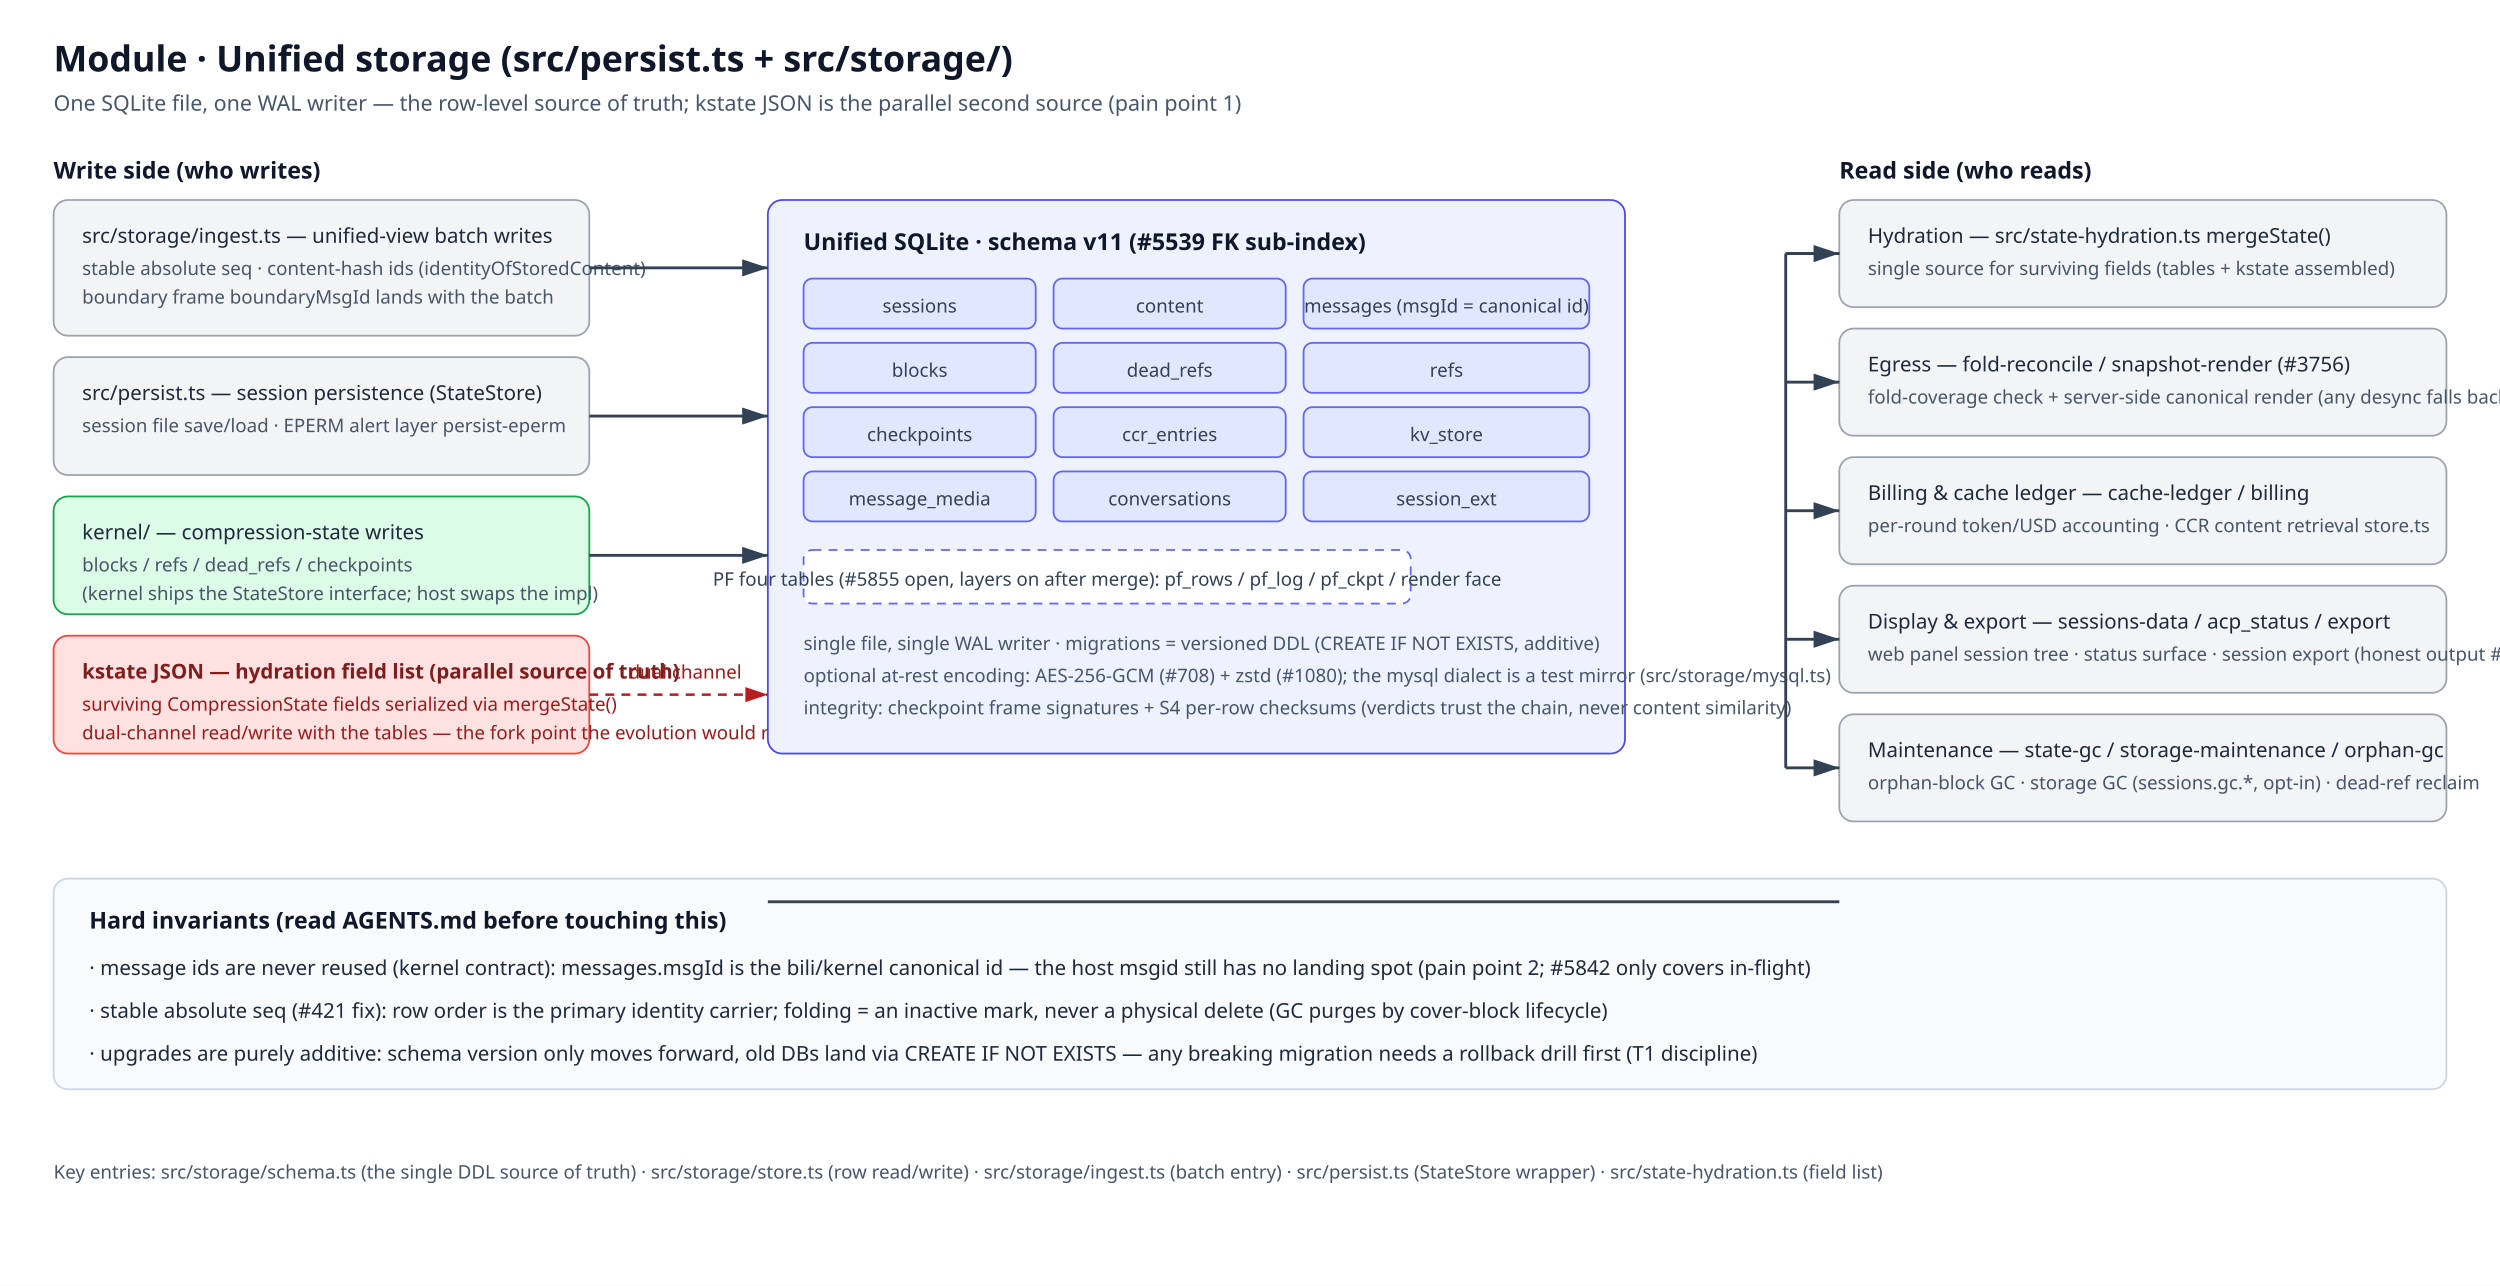
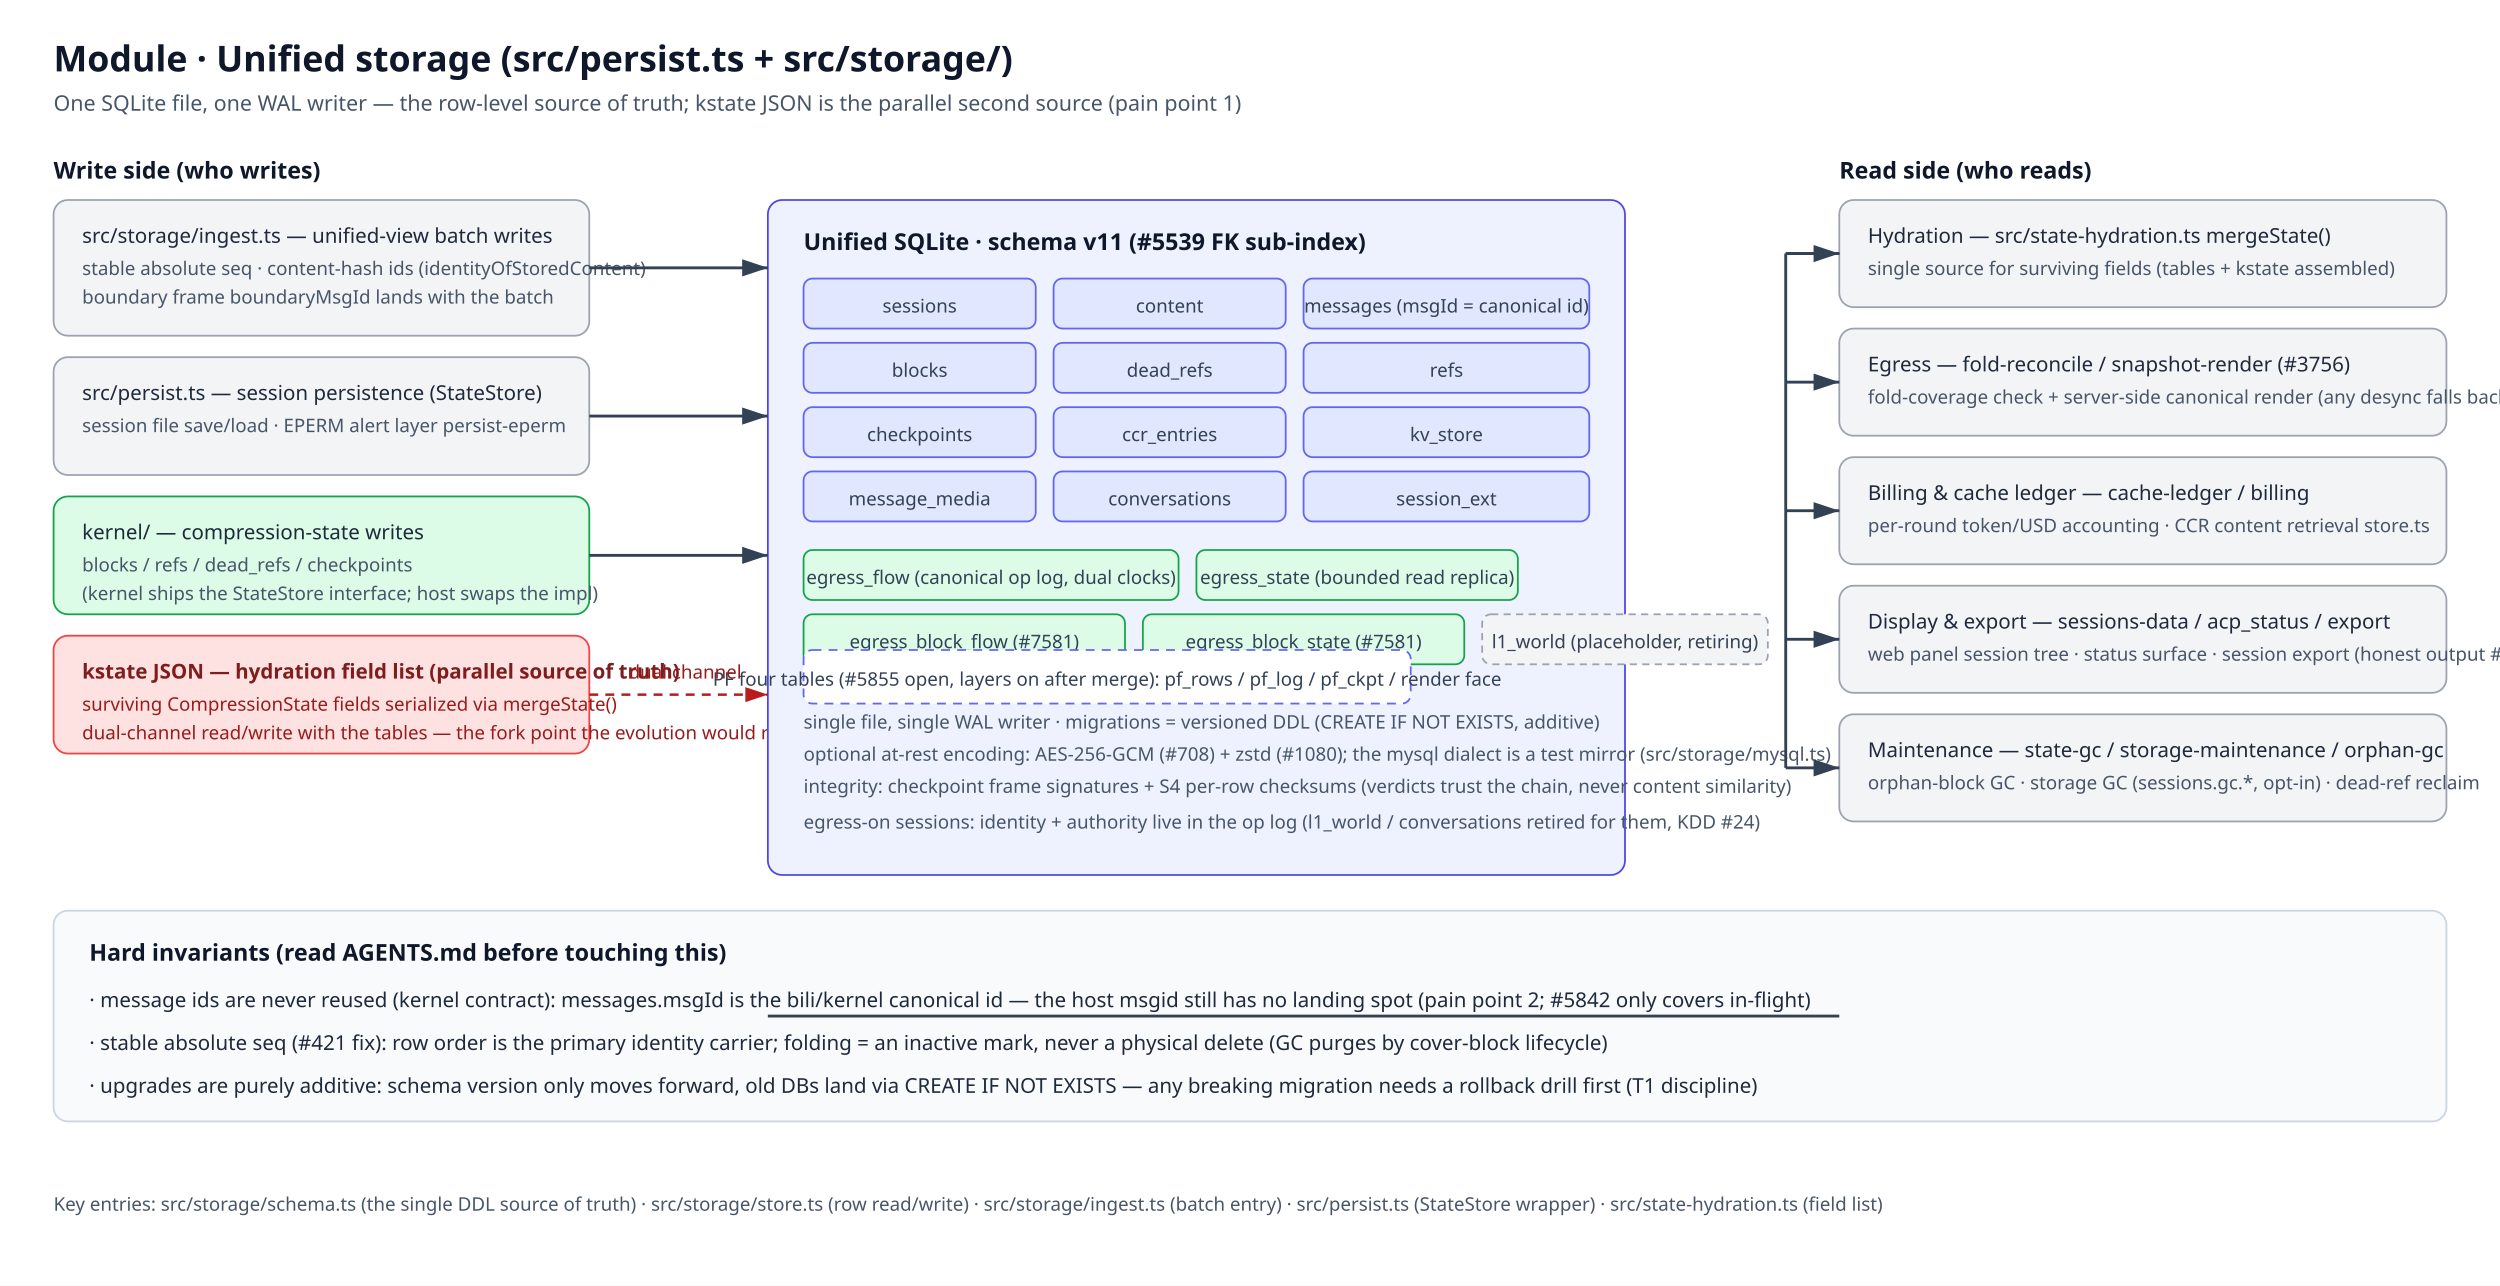
<svg xmlns="http://www.w3.org/2000/svg" width="1400" height="720" viewBox="0 0 1400 720">
  <style>
    text { font-family: sans-serif; }
    .tt { font-size: 20px; font-weight: 700; fill: #0f172a; }
    .sub { font-size: 12px; fill: #475569; }
    .h  { font-size: 13px; font-weight: 700; fill: #0f172a; }
    .b  { font-size: 11.5px; fill: #1e293b; }
    .s  { font-size: 10.5px; fill: #475569; }
    .chip { font-size: 10.5px; fill: #334155; }
    .warn { font-size: 11.5px; fill: #7f1d1d; font-weight: 700; }
    .warnb { font-size: 10.5px; fill: #991b1b; }
    .ok { font-size: 11px; fill: #166534; }
  </style>
  <defs>
    <marker id="ar" markerWidth="10" markerHeight="8" refX="9" refY="3" orient="auto">
      <path d="M0,0 L9,3 L0,6 Z" fill="#334155" />
    </marker>
    <marker id="arra" markerWidth="10" markerHeight="8" refX="9" refY="3" orient="auto">
      <path d="M0,0 L9,3 L0,6 Z" fill="#b91c1c" />
    </marker>
  </defs>
  <rect x="0" y="0" width="1400" height="720" fill="#ffffff" />
  <text x="30" y="40" class="tt">Module · Unified storage (src/persist.ts + src/storage/)</text>
  <text x="30" y="62" class="sub">One SQLite file, one WAL writer — the row-level source of truth; kstate JSON is the parallel second source (pain point 1)</text>
  <text x="30" y="100" class="h">Write side (who writes)</text>
  <rect x="30" y="112" width="300" height="76" rx="8" fill="#f3f4f6" stroke="#9ca3af" />
  <text x="46" y="136" class="b">src/storage/ingest.ts — unified-view batch writes</text>
  <text x="46" y="154" class="s">stable absolute seq · content-hash ids (identityOfStoredContent)</text>
  <text x="46" y="170" class="s">boundary frame boundaryMsgId lands with the batch</text>
  <rect x="30" y="200" width="300" height="66" rx="8" fill="#f3f4f6" stroke="#9ca3af" />
  <text x="46" y="224" class="b">src/persist.ts — session persistence (StateStore)</text>
  <text x="46" y="242" class="s">session file save/load · EPERM alert layer persist-eperm</text>
  <rect x="30" y="278" width="300" height="66" rx="8" fill="#dcfce7" stroke="#16a34a" />
  <text x="46" y="302" class="b">kernel/ — compression-state writes</text>
  <text x="46" y="320" class="s">blocks / refs / dead_refs / checkpoints</text>
  <text x="46" y="336" class="s">(kernel ships the StateStore interface; host swaps the impl)</text>
  <rect x="30" y="356" width="300" height="66" rx="8" fill="#fee2e2" stroke="#ef4444" />
  <text x="46" y="380" class="warn">kstate JSON — hydration field list (parallel source of truth)</text>
  <text x="46" y="398" class="warnb">surviving CompressionState fields serialized via mergeState()</text>
  <text x="46" y="414" class="warnb">dual-channel read/write with the tables — the fork point the evolution would remove</text>
-   <rect x="430" y="112" width="480" height="310" rx="8" fill="#eef2ff" stroke="#4f46e5" />
+   <rect x="430" y="112" width="480" height="378" rx="8" fill="#eef2ff" stroke="#4f46e5" />
  <text x="450" y="140" class="h">Unified SQLite · schema v11 (#5539 FK sub-index)</text>
  <g>
    <rect x="450" y="156" width="130" height="28" rx="5" fill="#e0e7ff" stroke="#6366f1" />
    <text x="515" y="175" class="chip" text-anchor="middle">sessions</text>
    <rect x="590" y="156" width="130" height="28" rx="5" fill="#e0e7ff" stroke="#6366f1" />
    <text x="655" y="175" class="chip" text-anchor="middle">content</text>
    <rect x="730" y="156" width="160" height="28" rx="5" fill="#e0e7ff" stroke="#6366f1" />
    <text x="810" y="175" class="chip" text-anchor="middle">messages (msgId = canonical id)</text>
    <rect x="450" y="192" width="130" height="28" rx="5" fill="#e0e7ff" stroke="#6366f1" />
    <text x="515" y="211" class="chip" text-anchor="middle">blocks</text>
    <rect x="590" y="192" width="130" height="28" rx="5" fill="#e0e7ff" stroke="#6366f1" />
    <text x="655" y="211" class="chip" text-anchor="middle">dead_refs</text>
    <rect x="730" y="192" width="160" height="28" rx="5" fill="#e0e7ff" stroke="#6366f1" />
    <text x="810" y="211" class="chip" text-anchor="middle">refs</text>
    <rect x="450" y="228" width="130" height="28" rx="5" fill="#e0e7ff" stroke="#6366f1" />
    <text x="515" y="247" class="chip" text-anchor="middle">checkpoints</text>
    <rect x="590" y="228" width="130" height="28" rx="5" fill="#e0e7ff" stroke="#6366f1" />
    <text x="655" y="247" class="chip" text-anchor="middle">ccr_entries</text>
    <rect x="730" y="228" width="160" height="28" rx="5" fill="#e0e7ff" stroke="#6366f1" />
    <text x="810" y="247" class="chip" text-anchor="middle">kv_store</text>
    <rect x="450" y="264" width="130" height="28" rx="5" fill="#e0e7ff" stroke="#6366f1" />
    <text x="515" y="283" class="chip" text-anchor="middle">message_media</text>
    <rect x="590" y="264" width="130" height="28" rx="5" fill="#e0e7ff" stroke="#6366f1" />
    <text x="655" y="283" class="chip" text-anchor="middle">conversations</text>
    <rect x="730" y="264" width="160" height="28" rx="5" fill="#e0e7ff" stroke="#6366f1" />
    <text x="810" y="283" class="chip" text-anchor="middle">session_ext</text>
  </g>
-   <rect x="450" y="308" width="340" height="30" rx="5" fill="#fff" stroke="#6366f1" stroke-dasharray="5 4" />
-   <text x="620" y="328" class="chip" text-anchor="middle">PF four tables (#5855 open, layers on after merge): pf_rows / pf_log / pf_ckpt / render face</text>
-   <text x="450" y="364" class="s">single file, single WAL writer · migrations = versioned DDL (CREATE IF NOT EXISTS, additive)</text>
-   <text x="450" y="382" class="s">optional at-rest encoding: AES-256-GCM (#708) + zstd (#1080); the mysql dialect is a test mirror (src/storage/mysql.ts)</text>
-   <text x="450" y="400" class="s">integrity: checkpoint frame signatures + S4 per-row checksums (verdicts trust the chain, never content similarity)</text>
+   <rect x="450" y="308" width="210" height="28" rx="5" fill="#dcfce7" stroke="#16a34a" />
+   <text x="555" y="327" class="chip" text-anchor="middle">egress_flow (canonical op log, dual clocks)</text>
+   <rect x="670" y="308" width="180" height="28" rx="5" fill="#dcfce7" stroke="#16a34a" />
+   <text x="760" y="327" class="chip" text-anchor="middle">egress_state (bounded read replica)</text>
+   <rect x="450" y="344" width="180" height="28" rx="5" fill="#dcfce7" stroke="#16a34a" />
+   <text x="540" y="363" class="chip" text-anchor="middle">egress_block_flow (#7581)</text>
+   <rect x="640" y="344" width="180" height="28" rx="5" fill="#dcfce7" stroke="#16a34a" />
+   <text x="730" y="363" class="chip" text-anchor="middle">egress_block_state (#7581)</text>
+   <rect x="830" y="344" width="160" height="28" rx="5" fill="#f3f4f6" stroke="#9ca3af" stroke-dasharray="4 3" />
+   <text x="910" y="363" class="chip" text-anchor="middle">l1_world (placeholder, retiring)</text>
+   <text x="450" y="464" class="s">egress-on sessions: identity + authority live in the op log (l1_world / conversations retired for them, KDD #24)</text>
+   <rect x="450" y="364" width="340" height="30" rx="5" fill="#fff" stroke="#6366f1" stroke-dasharray="5 4" />
+   <text x="620" y="384" class="chip" text-anchor="middle">PF four tables (#5855 open, layers on after merge): pf_rows / pf_log / pf_ckpt / render face</text>
+   <text x="450" y="408" class="s">single file, single WAL writer · migrations = versioned DDL (CREATE IF NOT EXISTS, additive)</text>
+   <text x="450" y="426" class="s">optional at-rest encoding: AES-256-GCM (#708) + zstd (#1080); the mysql dialect is a test mirror (src/storage/mysql.ts)</text>
+   <text x="450" y="444" class="s">integrity: checkpoint frame signatures + S4 per-row checksums (verdicts trust the chain, never content similarity)</text>
  <text x="1030" y="100" class="h">Read side (who reads)</text>
  <rect x="1030" y="112" width="340" height="60" rx="8" fill="#f3f4f6" stroke="#9ca3af" />
  <text x="1046" y="136" class="b">Hydration — src/state-hydration.ts mergeState()</text>
  <text x="1046" y="154" class="s">single source for surviving fields (tables + kstate assembled)</text>
  <rect x="1030" y="184" width="340" height="60" rx="8" fill="#f3f4f6" stroke="#9ca3af" />
  <text x="1046" y="208" class="b">Egress — fold-reconcile / snapshot-render (#3756)</text>
  <text x="1046" y="226" class="s">fold-coverage check + server-side canonical render (any desync falls back to legacy for the whole turn)</text>
  <rect x="1030" y="256" width="340" height="60" rx="8" fill="#f3f4f6" stroke="#9ca3af" />
  <text x="1046" y="280" class="b">Billing &amp; cache ledger — cache-ledger / billing</text>
  <text x="1046" y="298" class="s">per-round token/USD accounting · CCR content retrieval store.ts</text>
  <rect x="1030" y="328" width="340" height="60" rx="8" fill="#f3f4f6" stroke="#9ca3af" />
  <text x="1046" y="352" class="b">Display &amp; export — sessions-data / acp_status / export</text>
  <text x="1046" y="370" class="s">web panel session tree · status surface · session export (honest output #155)</text>
  <rect x="1030" y="400" width="340" height="60" rx="8" fill="#f3f4f6" stroke="#9ca3af" />
  <text x="1046" y="424" class="b">Maintenance — state-gc / storage-maintenance / orphan-gc</text>
  <text x="1046" y="442" class="s">orphan-block GC · storage GC (sessions.gc.*, opt-in) · dead-ref reclaim</text>
-   <rect x="30" y="492" width="1340" height="118" rx="8" fill="#f8fafc" stroke="#cbd5e1" />
-   <text x="50" y="520" class="h">Hard invariants (read AGENTS.md before touching this)</text>
-   <text x="50" y="546" class="b">· message ids are never reused (kernel contract): messages.msgId is the bili/kernel canonical id — the host msgid still has no landing spot (pain point 2; #5842 only covers in-flight)</text>
-   <text x="50" y="570" class="b">· stable absolute seq (#421 fix): row order is the primary identity carrier; folding = an inactive mark, never a physical delete (GC purges by cover-block lifecycle)</text>
-   <text x="50" y="594" class="b">· upgrades are purely additive: schema version only moves forward, old DBs land via CREATE IF NOT EXISTS — any breaking migration needs a rollback drill first (T1 discipline)</text>
+   <rect x="30" y="510" width="1340" height="118" rx="8" fill="#f8fafc" stroke="#cbd5e1" />
+   <text x="50" y="538" class="h">Hard invariants (read AGENTS.md before touching this)</text>
+   <text x="50" y="564" class="b">· message ids are never reused (kernel contract): messages.msgId is the bili/kernel canonical id — the host msgid still has no landing spot (pain point 2; #5842 only covers in-flight)</text>
+   <text x="50" y="588" class="b">· stable absolute seq (#421 fix): row order is the primary identity carrier; folding = an inactive mark, never a physical delete (GC purges by cover-block lifecycle)</text>
+   <text x="50" y="612" class="b">· upgrades are purely additive: schema version only moves forward, old DBs land via CREATE IF NOT EXISTS — any breaking migration needs a rollback drill first (T1 discipline)</text>
  <g stroke="#334155" fill="none" stroke-width="1.6">
    <path d="M330,150 H430" marker-end="url(#ar)" />
    <path d="M330,233 H430" marker-end="url(#ar)" />
    <path d="M330,311 H430" marker-end="url(#ar)" />
-     <path d="M430,505 H1030" />
+     <path d="M430,569 H1030" />
    <path d="M1030,142 H1000" />
    <path d="M1000,142 V430" />
    <path d="M1000,142 H1030" marker-end="url(#ar)" />
    <path d="M1000,214 H1030" marker-end="url(#ar)" />
    <path d="M1000,286 H1030" marker-end="url(#ar)" />
    <path d="M1000,358 H1030" marker-end="url(#ar)" />
    <path d="M1000,430 H1030" marker-end="url(#ar)" />
  </g>
  <g stroke="#b91c1c" fill="none" stroke-width="1.4" stroke-dasharray="5 4">
    <path d="M330,389 H430" marker-end="url(#arra)" />
  </g>
  <text x="352" y="380" class="warnb">dual channel</text>
-   <text x="30" y="660" class="s">Key entries: src/storage/schema.ts (the single DDL source of truth) · src/storage/store.ts (row read/write) · src/storage/ingest.ts (batch entry) · src/persist.ts (StateStore wrapper) · src/state-hydration.ts (field list)</text>
+   <text x="30" y="678" class="s">Key entries: src/storage/schema.ts (the single DDL source of truth) · src/storage/store.ts (row read/write) · src/storage/ingest.ts (batch entry) · src/persist.ts (StateStore wrapper) · src/state-hydration.ts (field list)</text>
</svg>
